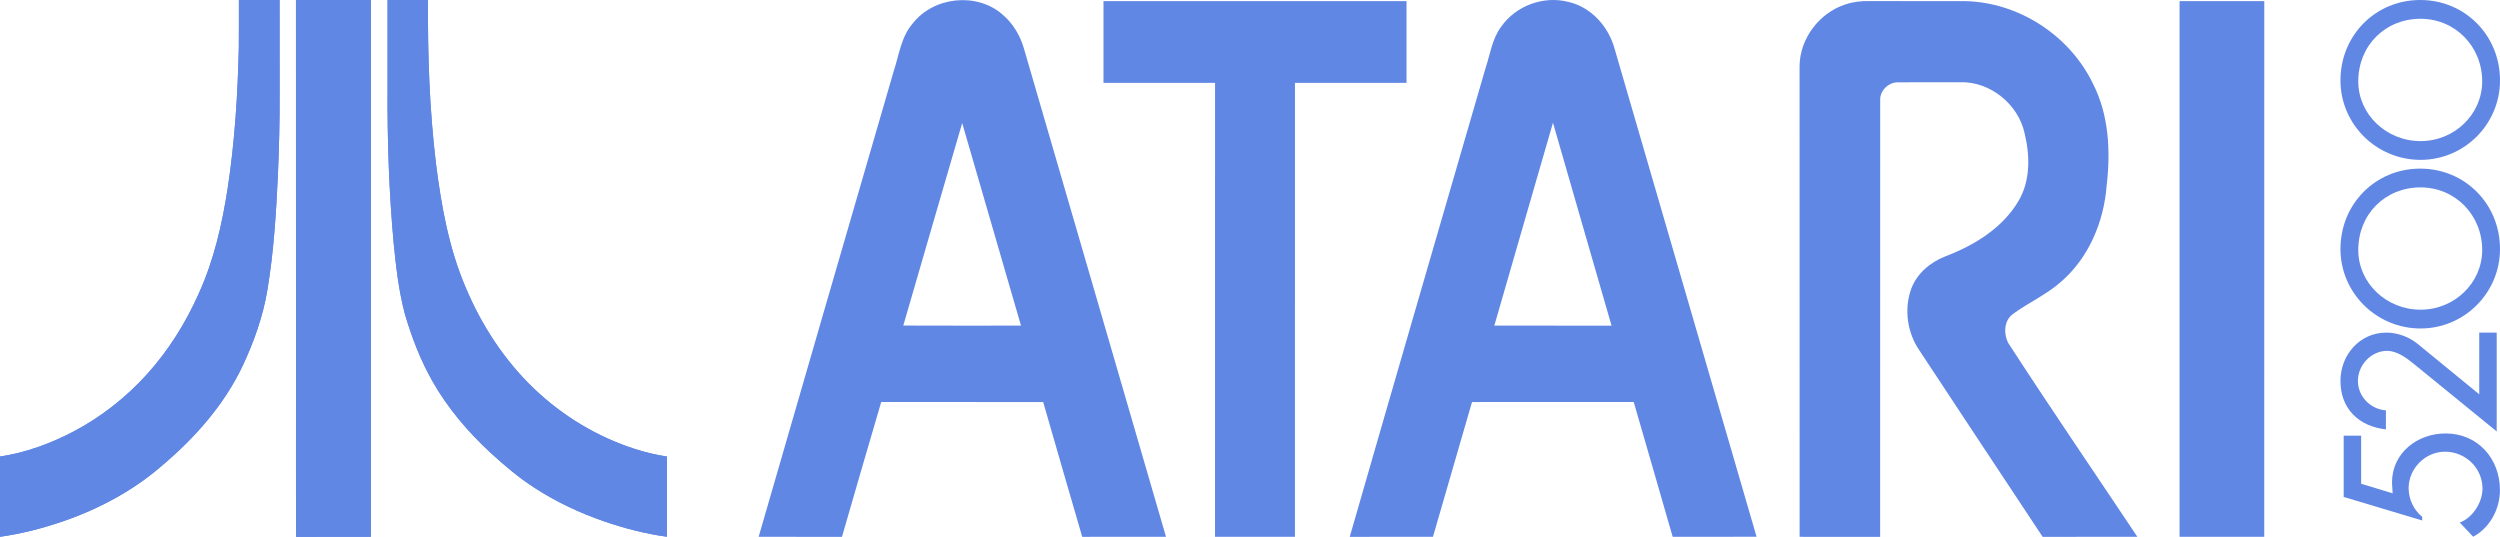
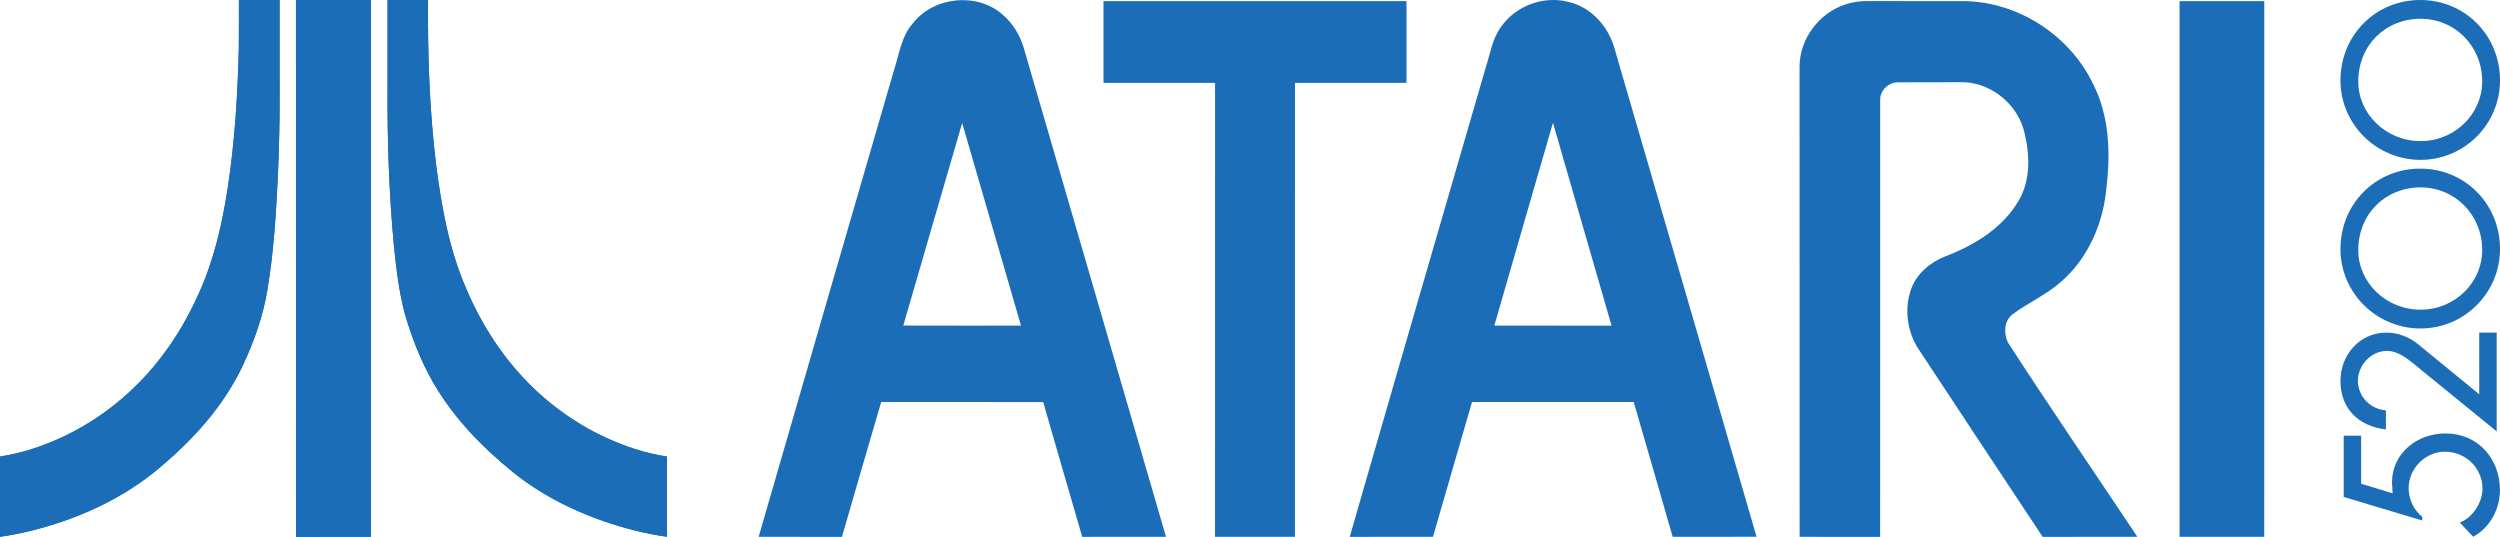
<svg xmlns="http://www.w3.org/2000/svg" version="1.1" id="Ebene_1" x="0px" y="0px" width="566.924px" height="121.752px" viewBox="0 0 566.924 121.752" enable-background="new 0 0 566.924 121.752" xml:space="preserve">
-   <g>
-     <path fill="#6187E5" d="M207.014,5.277c4.724-6.043,14.501-7.076,20.297-2.006c2.37,1.996,4.031,4.75,4.88,7.715   c10.73,36.92,21.508,73.822,32.223,110.746c-6.332,0.006-12.667-0.012-18.999,0.006c-2.987-10.18-5.903-20.377-8.852-30.564   c-12.246-0.023-24.485-0.006-36.73-0.012c-2.998,10.184-5.958,20.379-8.901,30.582c-6.298-0.021-12.596-0.006-18.895-0.012   c10.194-35.221,20.4-70.438,30.643-105.646C203.898,12.404,204.358,8.287,207.014,5.277 M218.193,27.902   c-4.49,15.295-8.889,30.619-13.354,45.922c8.9,0.043,17.796,0.016,26.692,0.016C227.078,58.527,222.647,43.215,218.193,27.902z" />
-     <path fill="#6187E5" d="M340.411,6.072c3.3-4.787,9.68-7.109,15.295-5.631c5.143,1.184,9.076,5.615,10.434,10.604   c10.721,36.893,21.479,73.772,32.195,110.666c-6.342,0.049-12.68,0-19.02,0.024c-2.949-10.188-5.865-20.387-8.837-30.575   c-12.226,0.006-24.446-0.021-36.671,0.01c-2.922,10.195-5.936,20.367-8.855,30.563c-6.293,0.006-12.58-0.006-18.873,0.006   c10.188-35.414,20.496-70.797,30.767-106.188C337.922,12.357,338.339,8.834,340.411,6.072 M338.868,73.84   c8.863,0.013,17.721,0.007,26.584,0.007c-4.41-15.347-8.892-30.671-13.285-46.015C347.741,43.17,343.274,58.494,338.868,73.84z" />
-     <path fill="#6187E5" d="M250.237,0.256c22.91,0,45.815,0,68.719,0c0,6.182,0,12.355,0,18.533   c-8.438,0.006-16.866-0.01-25.297,0.006c0,34.313,0.006,68.627-0.004,102.938c-6.039,0-12.083,0-18.123,0   c0-34.313-0.005-68.625,0.005-102.938c-8.436-0.016-16.866,0-25.301-0.006C250.237,12.611,250.232,6.438,250.237,0.256z" />
-     <path fill="#6187E5" d="M418.474,1.01c1.74-0.602,3.6-0.807,5.438-0.764c7.223,0.025,14.447,0.006,21.668,0.01   c12.164,0.225,23.772,7.771,29.037,18.719c3.645,7.109,4.02,15.377,3.102,23.176c-0.635,8.164-4.059,16.328-10.334,21.741   c-3.313,2.952-7.441,4.743-10.992,7.375c-1.947,1.481-2.047,4.364-1.038,6.428c9.586,14.8,19.552,29.367,29.338,44.039   c-7.157,0.013-14.315-0.017-21.476,0.013c-9.369-14.074-18.643-28.22-27.975-42.313c-2.744-4.013-3.49-9.324-1.848-13.901   c1.281-3.513,4.352-6.08,7.77-7.406c6.524-2.49,12.959-6.4,16.572-12.559c2.75-4.627,2.605-10.336,1.37-15.4   c-1.45-6.574-7.854-11.746-14.625-11.52c-4.683,0.031-9.358-0.021-14.032,0.021c-2.117-0.049-4.107,1.791-4.08,3.934   c-0.023,33.047,0.01,66.096-0.011,99.141c-6.088-0.013-12.168,0-18.257-0.007c-0.012-35.575,0.014-71.153-0.012-106.729   C408.128,8.77,412.563,2.902,418.474,1.01z" />
-     <path fill="#6187E5" d="M494.261,0.256c6.402,0,12.804,0,19.211,0c-0.006,40.496,0.014,80.986-0.012,121.481   c-6.396-0.019-12.797,0-19.199-0.006C494.261,81.235,494.261,40.746,494.261,0.256z" />
-     <path fill="#6187E5" d="M54.173,0.008c3.076-0.01,6.153,0,9.229-0.008c0.013,7.234,0,14.469,0.005,21.701   c0.032,6.039-0.139,12.076-0.389,18.107c-0.412,8.711-0.957,17.439-2.4,26.05c-0.991,5.937-3.044,11.662-5.592,17.099   c-4.156,8.76-10.686,16.172-18.027,22.405c-6.567,5.779-14.405,9.986-22.649,12.834c-4.664,1.604-9.463,2.845-14.35,3.533   c0.005-6.065,0.005-12.138,0-18.203c5.883-0.883,11.538-2.971,16.791-5.729c6.233-3.295,11.844-7.729,16.566-12.953   c4.877-5.395,8.764-11.641,11.714-18.271c3.474-7.625,5.333-15.861,6.597-24.109c1.584-10.482,2.244-21.088,2.489-31.684   C54.192,7.188,54.162,3.596,54.173,0.008z" />
-     <path fill="#6187E5" d="M67.116,0.02c5.662-0.037,11.328-0.006,16.992-0.016c0.002,40.574,0.002,81.149,0,121.728   c-5.65,0.013-11.303-0.026-16.953,0.021c-0.072-12.938-0.01-25.879-0.03-38.814C67.118,55.295,67.136,27.658,67.116,0.02z" />
-     <path fill="#6187E5" d="M87.888,0.004c3.06-0.002,6.118-0.008,9.176,0.002c-0.099,12.371,0.322,24.766,1.797,37.057   c1.207,9.547,2.909,19.164,6.711,28.059c3.604,8.605,8.801,16.604,15.572,23.051c6.466,6.166,14.302,10.906,22.815,13.635   c2.375,0.76,4.805,1.355,7.274,1.715c-0.003,6.064-0.006,12.129,0,18.191c-4.852-0.658-9.61-1.908-14.24-3.482   c-5.514-1.918-10.847-4.4-15.745-7.588c-3.576-2.301-6.828-5.053-9.952-7.924c-5.149-4.748-9.758-10.146-13.219-16.256   c-2.708-4.758-4.683-9.9-6.23-15.145c-1.418-5.271-2.023-10.717-2.573-16.135c-1.064-11.709-1.462-23.477-1.386-35.23   C87.888,13.305,87.886,6.652,87.888,0.004z" />
-     <path fill="#6187E5" d="M54.173,0.008c-0.01,3.588,0.02,7.18-0.016,10.77c-0.245,10.596-0.904,21.201-2.489,31.684   c-1.264,8.248-3.124,16.484-6.597,24.109c-2.95,6.635-6.837,12.879-11.714,18.271c-4.722,5.229-10.333,9.658-16.566,12.953   c-5.253,2.764-10.908,4.85-16.791,5.73c0.005,6.065,0.005,12.138,0,18.203c4.887-0.688,9.686-1.929,14.35-3.532   c8.244-2.849,16.082-7.056,22.649-12.835c7.341-6.233,13.871-13.646,18.027-22.405c2.547-5.437,4.601-11.162,5.592-17.099   c1.443-8.61,1.989-17.339,2.4-26.05c0.25-6.031,0.421-12.068,0.389-18.107C63.402,14.469,63.415,7.234,63.402,0   C60.325,0.008,57.249-0.002,54.173,0.008" />
-     <path fill="#6187E5" d="M67.116,0.02c0.02,27.641,0.002,55.275,0.01,82.917c0.02,12.938-0.042,25.879,0.03,38.815   c5.65-0.051,11.302-0.012,16.953-0.021c0.002-40.574,0.002-81.15,0-121.729C78.444,0.014,72.778-0.018,67.116,0.02" />
-     <path fill="#6187E5" d="M87.888,0.004c-0.002,6.648,0,13.301,0,19.949c-0.076,11.754,0.322,23.521,1.386,35.23   c0.55,5.418,1.155,10.863,2.573,16.134c1.547,5.244,3.522,10.388,6.23,15.146c3.46,6.108,8.07,11.509,13.219,16.256   c3.124,2.871,6.376,5.623,9.952,7.923c4.898,3.188,10.231,5.672,15.745,7.59c4.63,1.574,9.388,2.824,14.24,3.481   c-0.006-6.063-0.003-12.127,0-18.19c-2.47-0.358-4.899-0.955-7.274-1.715c-8.513-2.729-16.35-7.47-22.815-13.636   c-6.771-6.446-11.967-14.444-15.572-23.051c-3.802-8.895-5.504-18.512-6.711-28.061c-1.475-12.289-1.896-24.684-1.797-37.055   C94.007-0.004,90.948,0.002,87.888,0.004" />
-     <path fill="#6187E5" d="M535.438,109.703l7.135,2.162l-0.141-2.439c0-6.717,5.752-11.135,12.146-11.135   c7.318,0,12.332,5.705,12.332,12.838c0,4.281-2.254,8.562-6.074,10.584l-3.037-3.223c2.945-1.058,5.154-4.601,5.154-7.683   c0-4.692-3.865-8.375-8.514-8.375c-4.465,0-8.236,3.815-8.236,8.278c0,2.438,1.15,4.972,3.084,6.488v0.829l-17.811-5.338V98.797   h3.957v10.906H535.438z" />
-     <path fill="#6187E5" d="M562.22,75.426h3.955v22.408l-18.637-15.187c-1.746-1.426-3.91-3.082-6.211-3.082   c-3.636,0-6.625,3.222-6.625,6.81c0,3.545,2.854,6.442,6.35,6.674v4.324c-6.166-0.688-10.309-4.692-10.309-10.998   c0-5.89,4.371-10.949,10.398-10.949c2.576,0,5.152,0.968,7.134,2.574l13.94,11.412V75.426H562.22z" />
-     <path fill="#6187E5" d="M530.745,56.471c0,9.936,8.146,18.018,18.162,18.018c9.936,0,18.018-8.082,18.018-18.018   c0-10.225-7.944-18.234-18.09-18.234S530.745,46.246,530.745,56.471z M548.907,42.496c7.838,0,13.977,6.234,13.977,14.195   c0,7.465-6.27,13.537-13.977,13.537c-7.787,0-14.123-6.07-14.123-13.537C534.784,48.6,540.855,42.496,548.907,42.496z" />
-     <path fill="#6187E5" d="M530.745,18.234c0,9.936,8.146,18.018,18.162,18.018c9.936,0,18.018-8.082,18.018-18.018   C566.925,8.01,558.979,0,548.835,0S530.745,8.01,530.745,18.234z M548.907,4.26c7.838,0,13.977,6.234,13.977,14.195   c0,7.465-6.27,13.539-13.977,13.539c-7.787,0-14.123-6.074-14.123-13.539C534.784,10.361,540.855,4.26,548.907,4.26z" />
+   <defs id="defs112">
+     <linearGradient y2="128.376" x2="218.226" y1="0.376" x1="218.226" gradientUnits="userSpaceOnUse" id="SVGID_1_">
+       <stop id="stop2" style="stop-color:#F63000" offset="0" />
+       <stop id="stop4" style="stop-color:#8C0014" offset="1" />
+     </linearGradient>
+     <linearGradient y2="128.376" x2="352.207" y1="0.376" x1="352.207" gradientUnits="userSpaceOnUse" id="SVGID_2_">
+       <stop id="stop9" style="stop-color:#F63000" offset="0" />
+       <stop id="stop11" style="stop-color:#8C0014" offset="1" />
+     </linearGradient>
+     <linearGradient y2="128.256" x2="284.596" y1="0.256" x1="284.596" gradientUnits="userSpaceOnUse" id="SVGID_3_">
+       <stop id="stop16" style="stop-color:#F63000" offset="0" />
+       <stop id="stop18" style="stop-color:#8C0014" offset="1" />
+     </linearGradient>
+     <linearGradient y2="128.376" x2="446.39" y1="0.376" x1="446.39" gradientUnits="userSpaceOnUse" id="SVGID_4_">
+       <stop id="stop23" style="stop-color:#F63000" offset="0" />
+       <stop id="stop25" style="stop-color:#8C0014" offset="1" />
+     </linearGradient>
+     <linearGradient y2="128.256" x2="503.866" y1="0.256" x1="503.866" gradientUnits="userSpaceOnUse" id="SVGID_5_">
+       <stop id="stop30" style="stop-color:#F63000" offset="0" />
+       <stop id="stop32" style="stop-color:#8C0014" offset="1" />
+     </linearGradient>
+     <linearGradient y2="128.376" x2="31.706" y1="0.376" x1="31.706" gradientUnits="userSpaceOnUse" id="SVGID_6_">
+       <stop id="stop37" style="stop-color:#F63000" offset="0" />
+       <stop id="stop39" style="stop-color:#8C0014" offset="1" />
+     </linearGradient>
+     <linearGradient y2="128.376" x2="75.613" y1="0.376" x1="75.613" gradientUnits="userSpaceOnUse" id="SVGID_7_">
+       <stop id="stop44" style="stop-color:#F63000" offset="0" />
+       <stop id="stop46" style="stop-color:#8C0014" offset="1" />
+     </linearGradient>
+     <linearGradient y2="128.376" x2="119.556" y1="0.376" x1="119.556" gradientUnits="userSpaceOnUse" id="SVGID_8_">
+       <stop id="stop51" style="stop-color:#F63000" offset="0" />
+       <stop id="stop53" style="stop-color:#8C0014" offset="1" />
+     </linearGradient>
+     <linearGradient y2="128.376" x2="31.706" y1="0.376" x1="31.706" gradientUnits="userSpaceOnUse" id="SVGID_9_">
+       <stop id="stop58" style="stop-color:#F63000" offset="0" />
+       <stop id="stop60" style="stop-color:#8C0014" offset="1" />
+     </linearGradient>
+     <linearGradient y2="128.376" x2="75.613" y1="0.376" x1="75.613" gradientUnits="userSpaceOnUse" id="SVGID_10_">
+       <stop id="stop65" style="stop-color:#F63000" offset="0" />
+       <stop id="stop67" style="stop-color:#8C0014" offset="1" />
+     </linearGradient>
+     <linearGradient y2="128.376" x2="119.556" y1="0.376" x1="119.556" gradientUnits="userSpaceOnUse" id="SVGID_11_">
+       <stop id="stop72" style="stop-color:#F63000" offset="0" />
+       <stop id="stop74" style="stop-color:#8C0014" offset="1" />
+     </linearGradient>
+     <linearGradient y2="128.376" x2="549.194" y1="0.376" x1="549.194" gradientUnits="userSpaceOnUse" id="SVGID_12_">
+       <stop id="stop79" style="stop-color:#F63000" offset="0" />
+       <stop id="stop81" style="stop-color:#8C0014" offset="1" />
+     </linearGradient>
+     <linearGradient y2="128.376" x2="548.459" y1="0.376" x1="548.459" gradientUnits="userSpaceOnUse" id="SVGID_13_">
+       <stop id="stop86" style="stop-color:#F63000" offset="0" />
+       <stop id="stop88" style="stop-color:#8C0014" offset="1" />
+     </linearGradient>
+     <linearGradient y2="128.376" x2="548.835" y1="0.376" x1="548.835" gradientUnits="userSpaceOnUse" id="SVGID_14_">
+       <stop id="stop93" style="stop-color:#F63000" offset="0" />
+       <stop id="stop95" style="stop-color:#8C0014" offset="1" />
+     </linearGradient>
+     <linearGradient y2="128.376" x2="548.835" y1="0.376" x1="548.835" gradientUnits="userSpaceOnUse" id="SVGID_15_">
+       <stop id="stop100" style="stop-color:#F63000" offset="0" />
+       <stop id="stop102" style="stop-color:#8C0014" offset="1" />
+     </linearGradient>
+   </defs>
+   <g id="g1010">
+     <path d="m 207.014,5.277 c 4.724,-6.043 14.501,-7.076 20.297,-2.006 2.37,1.996 4.031,4.75 4.88,7.715 10.73,36.92 21.508,73.822 32.223,110.746 -6.332,0.006 -12.667,-0.012 -18.999,0.006 -2.987,-10.18 -5.903,-20.377 -8.852,-30.565 -12.246,-0.024 -24.485,-0.006 -36.73,-0.012 -2.998,10.184 -5.958,20.379 -8.901,30.582 -6.298,-0.021 -12.596,-0.005 -18.895,-0.011 10.194,-35.221 20.4,-70.438 30.643,-105.647 1.218,-3.681 1.678,-7.798 4.334,-10.808 m 11.179,22.625 c -4.49,15.295 -8.889,30.619 -13.354,45.922 8.9,0.043 17.796,0.016 26.692,0.016 -4.453,-15.313 -8.884,-30.625 -13.338,-45.938 z" id="path7" style="fill:#1b6db7;fill-opacity:1" />
+     <path d="m 340.411,6.072 c 3.3,-4.787 9.68,-7.109 15.295,-5.631 5.143,1.184 9.076,5.615 10.434,10.604 10.72,36.893 21.478,73.772 32.195,110.666 -6.342,0.049 -12.68,0 -19.02,0.024 -2.949,-10.188 -5.865,-20.387 -8.836,-30.575 -12.226,0.006 -24.447,-0.021 -36.671,0.01 -2.922,10.195 -5.936,20.367 -8.856,30.563 -6.293,0.006 -12.58,-0.006 -18.873,0.006 10.188,-35.414 20.496,-70.797 30.767,-106.187 1.076,-3.195 1.493,-6.718 3.565,-9.48 m -1.543,67.768 c 8.863,0.013 17.721,0.007 26.584,0.007 C 361.042,58.5 356.56,43.176 352.167,27.832 347.741,43.17 343.274,58.494 338.868,73.84 Z" id="path14" style="fill:#1b6db7;fill-opacity:1" />
+     <path d="m 250.237,0.256 c 22.91,0 45.815,0 68.719,0 0,6.182 0,12.355 0,18.533 -8.438,0.006 -16.866,-0.01 -25.297,0.006 0,34.313 0.006,68.627 -0.004,102.938 -6.039,0 -12.083,0 -18.123,0 0,-34.312 -0.005,-68.625 0.005,-102.938 -8.436,-0.016 -16.866,0 -25.301,-0.006 0.001,-6.178 -0.004,-12.351 0.001,-18.533 z" id="path21" style="fill:#1b6db7;fill-opacity:1" />
+     <path d="m 418.474,1.01 c 1.74,-0.602 3.599,-0.807 5.437,-0.764 7.223,0.025 14.447,0.006 21.668,0.01 12.164,0.225 23.772,7.771 29.037,18.719 3.645,7.109 4.02,15.377 3.102,23.176 -0.635,8.164 -4.059,16.328 -10.334,21.741 -3.313,2.952 -7.442,4.743 -10.992,7.375 -1.948,1.481 -2.047,4.364 -1.039,6.428 9.586,14.799 19.552,29.367 29.339,44.039 -7.158,0.012 -14.316,-0.017 -21.476,0.012 -9.369,-14.074 -18.643,-28.219 -27.975,-42.313 -2.744,-4.013 -3.49,-9.324 -1.847,-13.902 1.281,-3.512 4.351,-6.08 7.769,-7.406 6.524,-2.49 12.959,-6.4 16.572,-12.559 2.75,-4.627 2.606,-10.336 1.371,-15.4 -1.451,-6.574 -7.855,-11.746 -14.625,-11.52 -4.683,0.031 -9.359,-0.021 -14.033,0.021 -2.117,-0.049 -4.107,1.791 -4.08,3.934 -0.023,33.047 0.01,66.096 -0.01,99.141 -6.089,-0.012 -12.168,0 -18.257,-0.006 -0.012,-35.576 0.013,-71.154 -0.012,-106.73 0.039,-6.236 4.474,-12.104 10.385,-13.996 z" id="path28" style="fill:#1b6db7;fill-opacity:1" />
+     <path d="m 494.261,0.256 c 6.402,0 12.804,0 19.211,0 -0.006,40.496 0.013,80.986 -0.012,121.481 -6.396,-0.018 -12.797,0 -19.199,-0.006 0,-40.496 0,-80.985 0,-121.475 z" id="path35" style="fill:#1b6db7;fill-opacity:1" />
+     <path d="m 54.173,0.008 c 3.076,-0.01 6.153,0 9.229,-0.008 0.013,7.234 0,14.469 0.005,21.701 0.032,6.039 -0.139,12.076 -0.389,18.107 -0.412,8.711 -0.957,17.439 -2.4,26.05 -0.991,5.937 -3.044,11.662 -5.592,17.099 -4.156,8.76 -10.686,16.172 -18.027,22.405 -6.567,5.779 -14.405,9.986 -22.649,12.834 -4.664,1.605 -9.463,2.845 -14.35,3.533 0.005,-6.065 0.005,-12.137 0,-18.203 5.883,-0.883 11.538,-2.971 16.791,-5.729 6.233,-3.295 11.844,-7.729 16.566,-12.953 4.877,-5.395 8.764,-11.641 11.714,-18.272 3.474,-7.625 5.333,-15.861 6.597,-24.109 1.584,-10.482 2.244,-21.088 2.489,-31.684 0.035,-3.591 0.005,-7.183 0.016,-10.771 z" id="path42" style="fill:#1b6db7;fill-opacity:1" />
+     <path d="m 67.116,0.02 c 5.662,-0.037 11.328,-0.006 16.992,-0.016 0.002,40.574 0.002,81.149 0,121.728 -5.65,0.012 -11.303,-0.027 -16.953,0.021 C 67.083,108.815 67.145,95.874 67.125,82.938 67.118,55.295 67.136,27.658 67.116,0.02 Z" id="path49" style="fill:#1b6db7;fill-opacity:1" />
+     <path d="m 87.888,0.004 c 3.06,-0.002 6.118,-0.008 9.176,0.002 -0.099,12.371 0.322,24.766 1.797,37.057 1.207,9.547 2.909,19.164 6.711,28.059 3.605,8.605 8.801,16.604 15.572,23.051 6.466,6.166 14.302,10.906 22.815,13.635 2.375,0.76 4.805,1.355 7.274,1.715 -0.003,6.064 -0.006,12.129 0,18.191 -4.852,-0.658 -9.61,-1.908 -14.24,-3.482 -5.514,-1.918 -10.847,-4.401 -15.745,-7.588 -3.576,-2.301 -6.828,-5.053 -9.952,-7.924 -5.149,-4.748 -9.758,-10.146 -13.219,-16.256 -2.708,-4.758 -4.683,-9.9 -6.23,-15.145 C 90.429,66.048 89.824,60.602 89.274,55.184 88.21,43.475 87.812,31.707 87.888,19.954 c 0,-6.649 -0.002,-13.302 0,-19.95 z" id="path56" style="fill:#1b6db7;fill-opacity:1" />
+     <path d="m 54.173,0.008 c -0.01,3.588 0.02,7.18 -0.016,10.77 -0.245,10.596 -0.904,21.201 -2.489,31.684 -1.264,8.248 -3.124,16.484 -6.597,24.109 -2.95,6.635 -6.837,12.879 -11.714,18.272 -4.722,5.228 -10.333,9.658 -16.566,12.953 -5.253,2.764 -10.908,4.85 -16.791,5.73 0.005,6.066 0.005,12.138 0,18.203 4.887,-0.688 9.686,-1.928 14.35,-3.532 8.244,-2.849 16.082,-7.056 22.649,-12.835 7.341,-6.233 13.871,-13.646 18.027,-22.405 2.547,-5.437 4.601,-11.162 5.592,-17.099 1.443,-8.61 1.989,-17.339 2.4,-26.05 0.25,-6.031 0.421,-12.068 0.389,-18.107 C 63.402,14.469 63.415,7.234 63.402,0 60.325,0.008 57.249,-0.002 54.173,0.008" id="path63" style="fill:#1b6db7;fill-opacity:1" />
+     <path d="m 67.116,0.02 c 0.02,27.641 0.002,55.275 0.01,82.917 0.02,12.938 -0.042,25.879 0.03,38.815 5.65,-0.051 11.302,-0.012 16.953,-0.021 0.002,-40.574 0.002,-81.15 0,-121.728 C 78.444,0.014 72.778,-0.018 67.116,0.02" id="path70" style="fill:#1b6db7;fill-opacity:1" />
+     <path d="m 87.888,0.004 c -0.002,6.648 0,13.301 0,19.949 -0.076,11.754 0.322,23.521 1.386,35.23 0.55,5.418 1.155,10.863 2.573,16.134 1.547,5.244 3.522,10.388 6.23,15.146 3.46,6.108 8.07,11.509 13.219,16.256 3.124,2.871 6.376,5.623 9.952,7.923 4.898,3.188 10.231,5.672 15.745,7.59 4.63,1.574 9.388,2.824 14.24,3.481 -0.006,-6.063 -0.003,-12.127 0,-18.19 -2.47,-0.359 -4.899,-0.955 -7.274,-1.715 -8.513,-2.729 -16.35,-7.47 -22.815,-13.636 C 114.373,81.726 109.177,73.728 105.572,65.121 101.77,56.226 100.068,46.609 98.861,37.06 97.386,24.771 96.965,12.376 97.064,0.005 94.007,-0.004 90.948,0.002 87.888,0.004" id="path77" style="fill:#1b6db7;fill-opacity:1" />
+     <path d="m 535.438,109.703 7.134,2.162 -0.14,-2.439 c 0,-6.717 5.752,-11.135 12.146,-11.135 7.318,0 12.332,5.705 12.332,12.838 0,4.281 -2.254,8.562 -6.074,10.584 l -3.037,-3.223 c 2.945,-1.058 5.154,-4.601 5.154,-7.683 0,-4.692 -3.865,-8.375 -8.514,-8.375 -4.464,0 -8.236,3.816 -8.236,8.279 0,2.439 1.15,4.971 3.084,6.488 v 0.83 l -17.81,-5.338 V 98.797 h 3.957 v 10.906 z" id="path84" style="fill:#1b6db7;fill-opacity:1" />
+     <path d="m 562.22,75.426 h 3.955 V 97.834 L 547.538,82.647 c -1.746,-1.426 -3.91,-3.082 -6.211,-3.082 -3.635,0 -6.625,3.222 -6.625,6.81 0,3.545 2.854,6.442 6.35,6.674 v 4.324 c -6.166,-0.688 -10.309,-4.692 -10.309,-10.998 0,-5.89 4.371,-10.949 10.399,-10.949 2.576,0 5.152,0.968 7.134,2.574 l 13.94,11.412 V 75.426 Z" id="path91" style="fill:#1b6db7;fill-opacity:1" />
+     <path d="m 530.745,56.471 c 0,9.936 8.147,18.018 18.162,18.018 9.936,0 18.018,-8.082 18.018,-18.018 0,-10.225 -7.944,-18.234 -18.09,-18.234 -10.146,0 -18.09,8.009 -18.09,18.234 z m 18.162,-13.975 c 7.838,0 13.977,6.234 13.977,14.195 0,7.465 -6.27,13.537 -13.977,13.537 -7.787,0 -14.123,-6.071 -14.123,-13.537 0,-8.091 6.072,-14.195 14.123,-14.195 z" id="path98" style="fill:#1b6db7;fill-opacity:1" />
+     <path d="m 530.745,18.234 c 0,9.936 8.147,18.018 18.162,18.018 9.936,0 18.018,-8.082 18.018,-18.018 C 566.925,8.01 558.979,0 548.835,0 538.691,0 530.745,8.01 530.745,18.234 Z M 548.907,4.26 c 7.838,0 13.977,6.234 13.977,14.195 0,7.465 -6.27,13.539 -13.977,13.539 -7.787,0 -14.123,-6.074 -14.123,-13.539 0,-8.094 6.072,-14.195 14.123,-14.195 z" id="path105" style="fill:#1b6db7;fill-opacity:1" />
  </g>
</svg>
